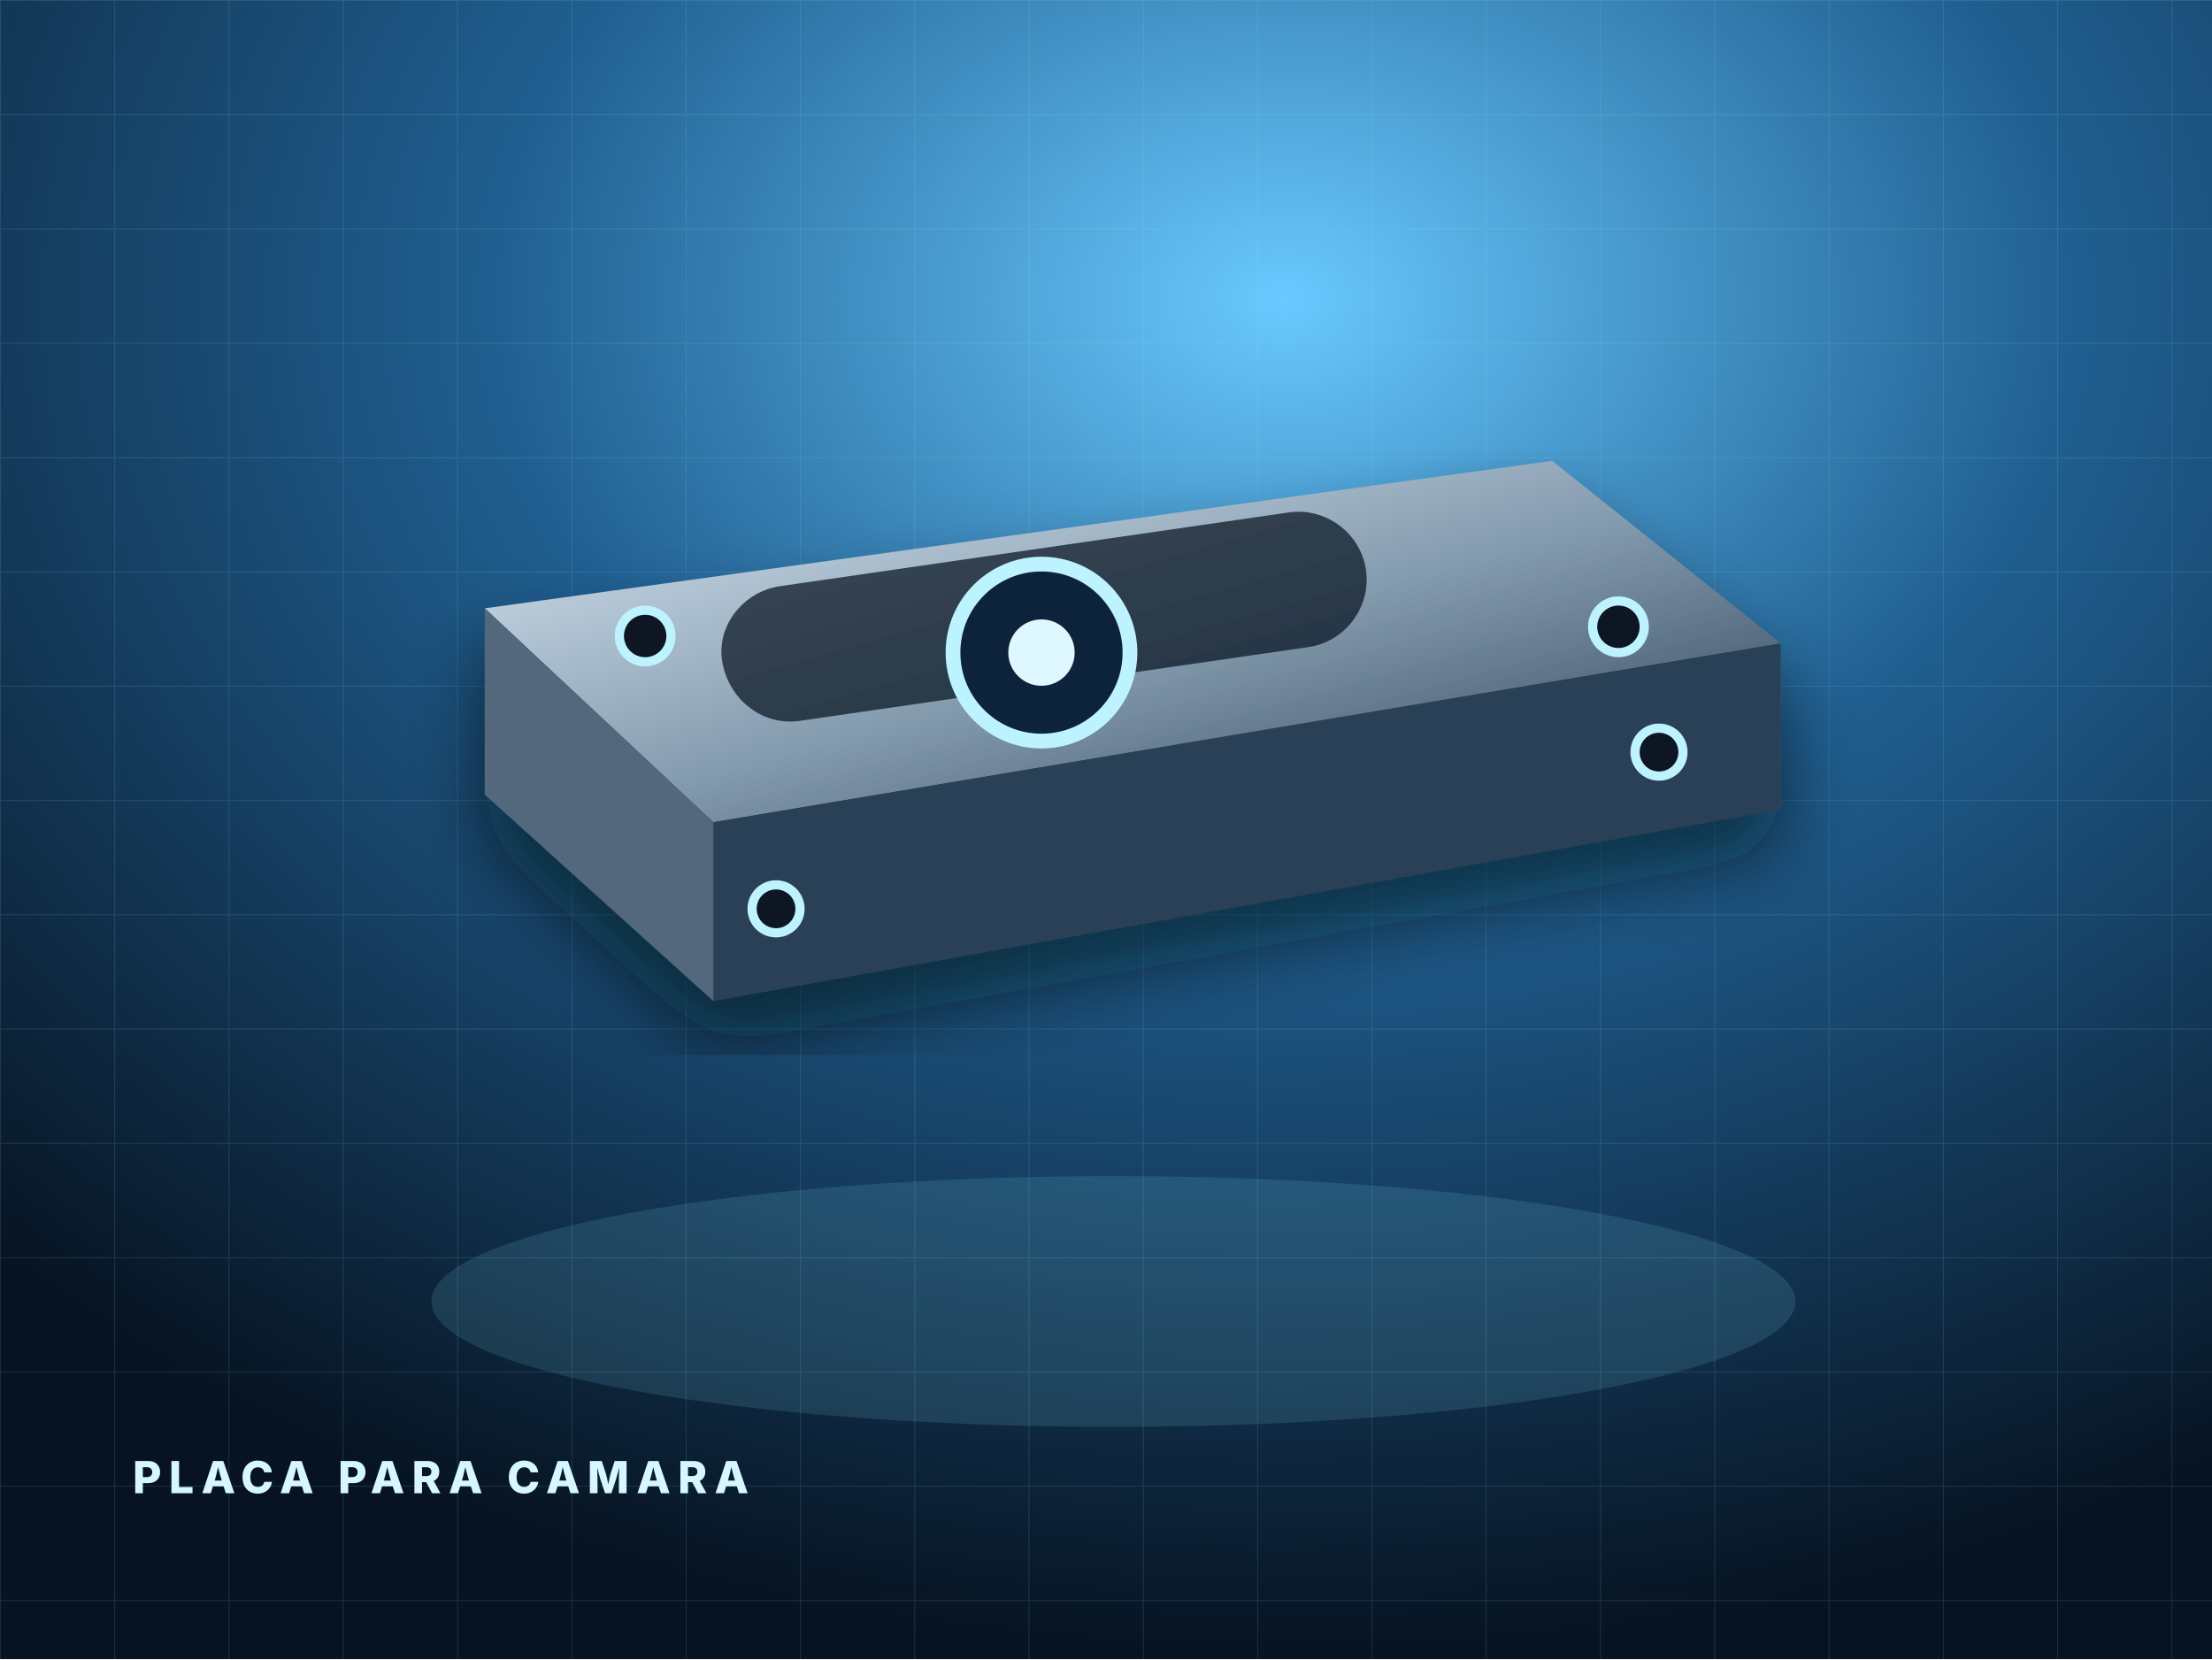
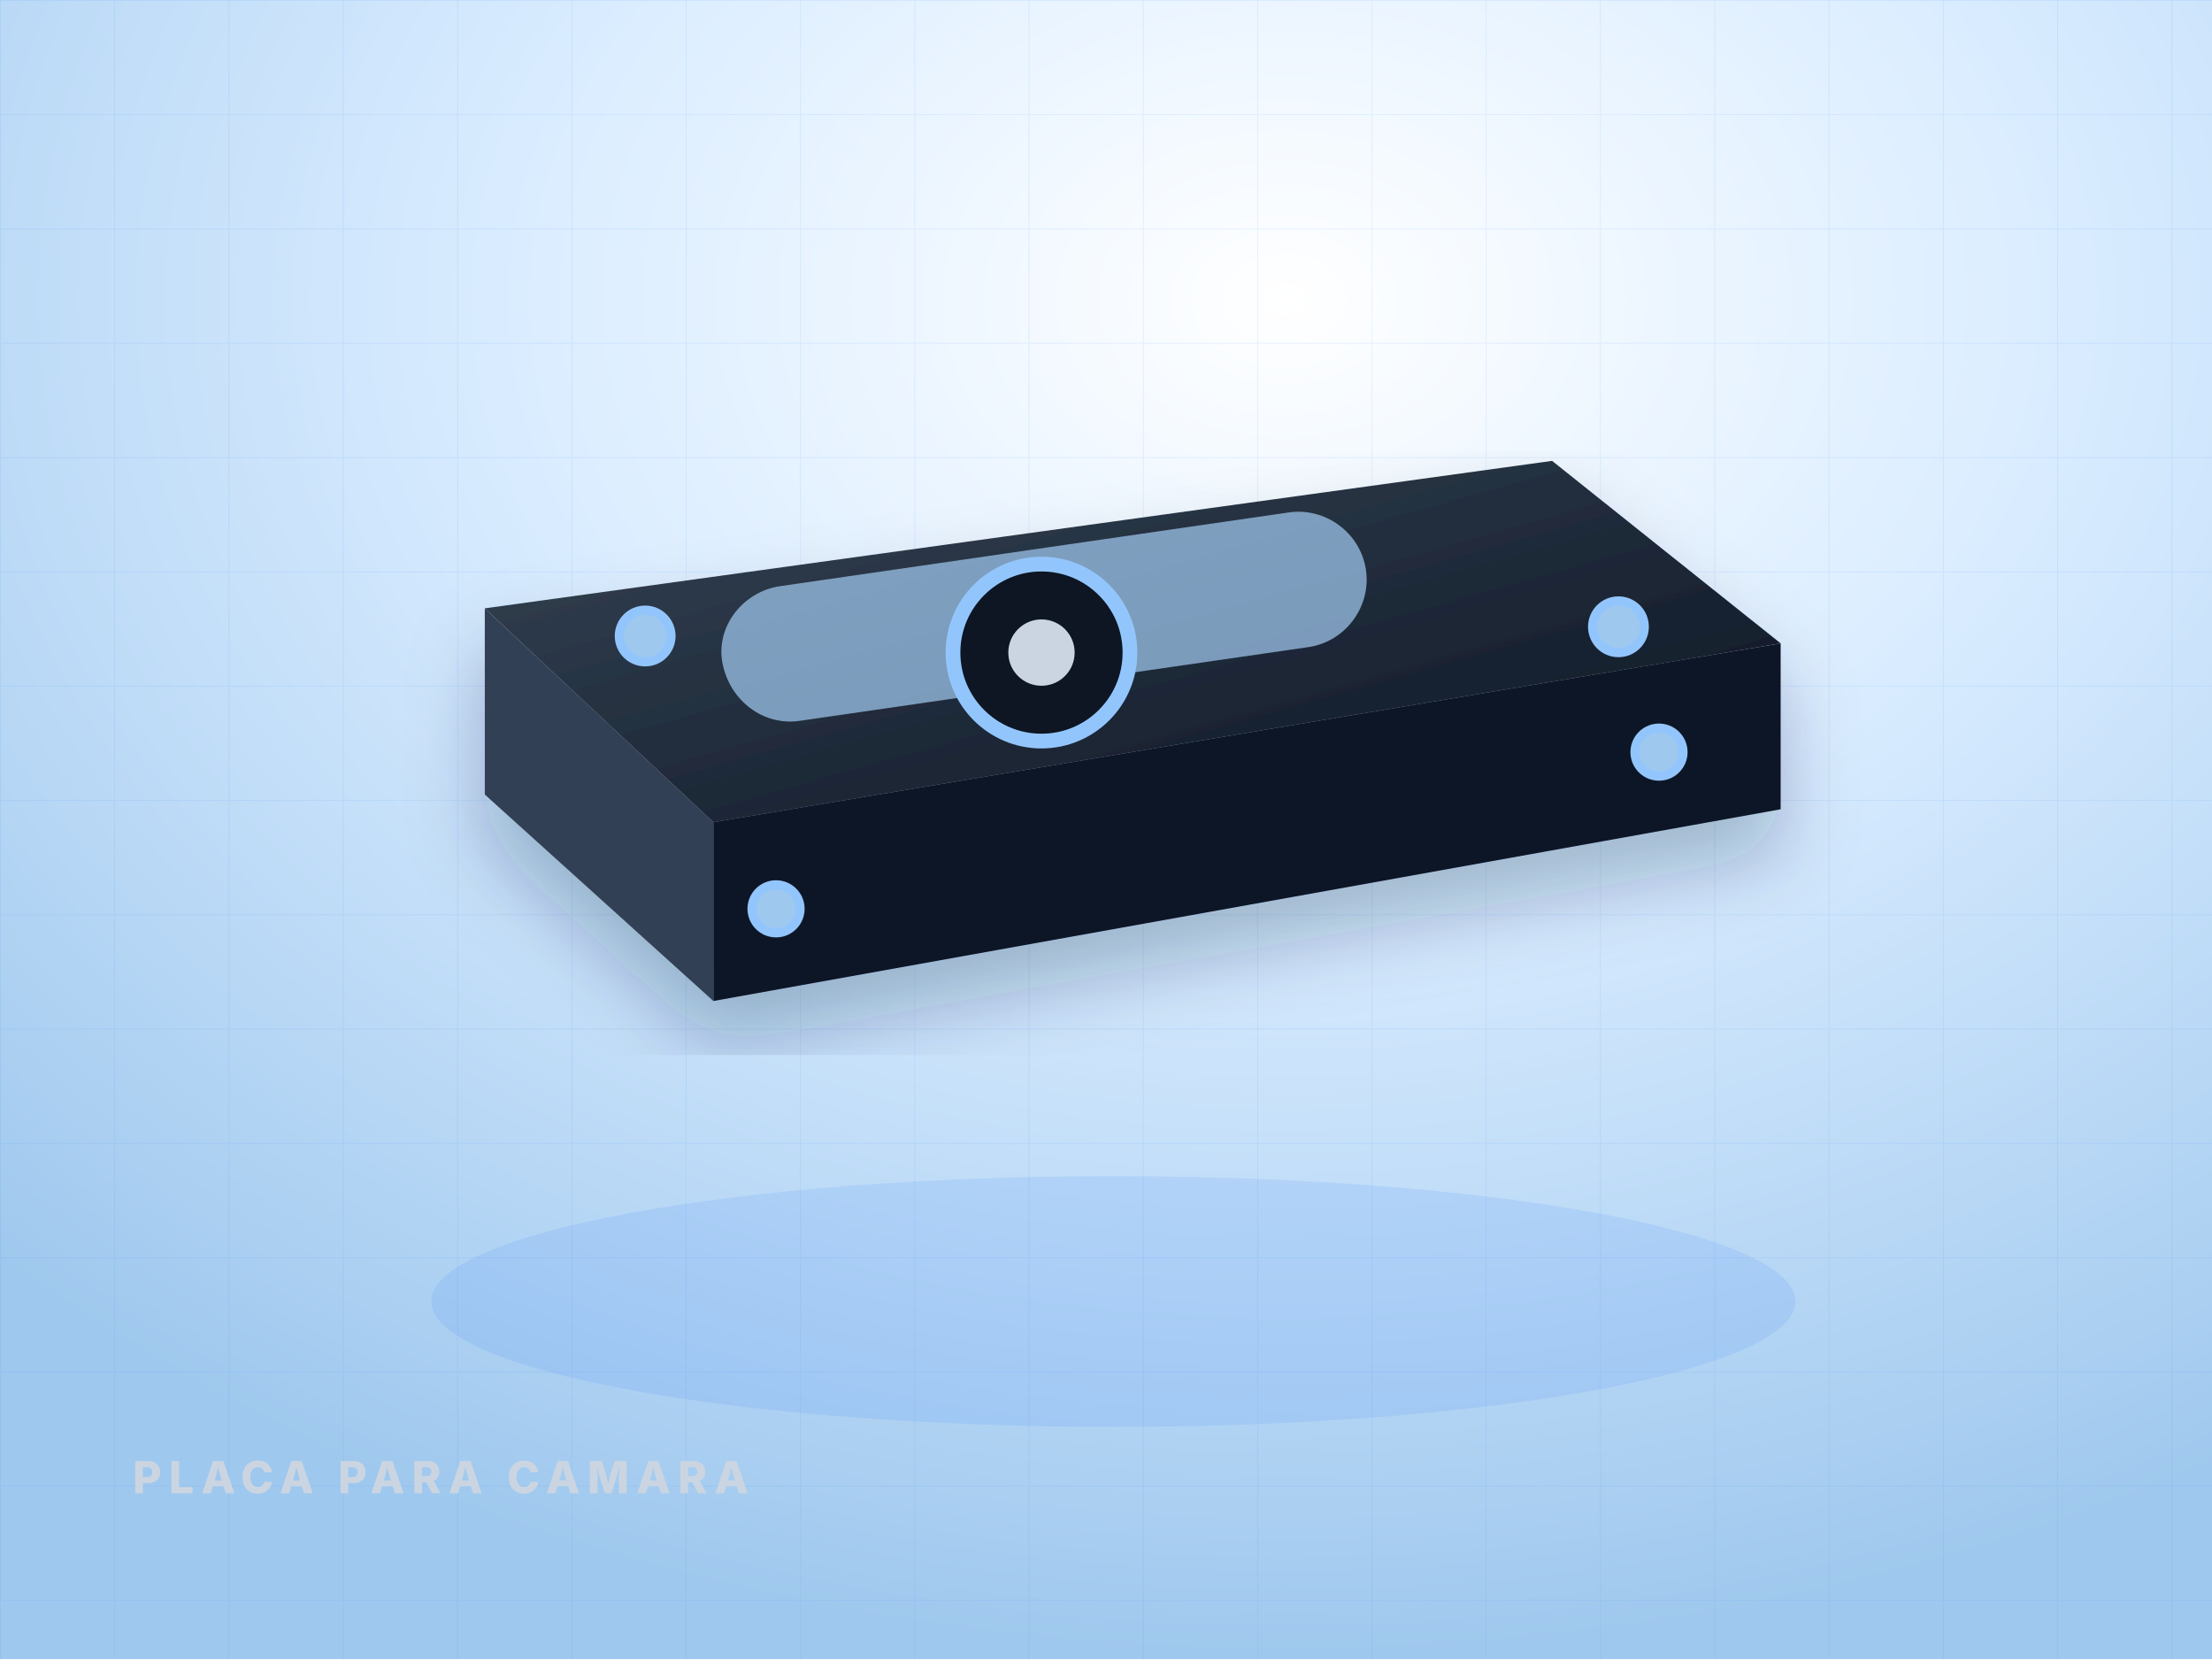
<svg xmlns="http://www.w3.org/2000/svg" viewBox="0 0 1200 900" role="img" aria-label="Placa para camara con ranura de ajuste y tornillo 1/4">
  <defs>
    <radialGradient id="bg" cx="58%" cy="18%" r="82%">
-       <stop offset="0" stop-color="#69c9ff" />
-       <stop offset=".43" stop-color="#205f91" />
-       <stop offset="1" stop-color="#071321" />
+       <stop offset="0" stop-color="#ffffff" />
+       <stop offset=".43" stop-color="#d9ecff" />
+       <stop offset="1" stop-color="#9fc8ee" />
    </radialGradient>
    <linearGradient id="plate" x1="0" y1="0" x2="1" y2="1">
-       <stop offset="0" stop-color="#dceaf5" />
-       <stop offset=".52" stop-color="#849bae" />
-       <stop offset="1" stop-color="#26394e" />
+       <stop offset="0" stop-color="#384556" />
+       <stop offset=".52" stop-color="#1f2b3a" />
+       <stop offset="1" stop-color="#0b1220" />
    </linearGradient>
    <filter id="shadow">
-       <feDropShadow dx="0" dy="24" stdDeviation="20" flood-color="#020817" flood-opacity=".6" />
+       <feDropShadow dx="0" dy="24" stdDeviation="20" flood-color="#0b2545" flood-opacity=".26" />
    </filter>
    <pattern id="grid" width="62" height="62" patternUnits="userSpaceOnUse">
-       <path d="M62 0H0v62" fill="none" stroke="#8be9ff" stroke-opacity=".13" />
+       <path d="M62 0H0v62" fill="none" stroke="#3b82f6" stroke-opacity=".10" />
    </pattern>
  </defs>
  <rect width="1200" height="900" fill="url(#bg)" />
  <rect width="1200" height="900" fill="url(#grid)" />
-   <ellipse cx="604" cy="706" rx="370" ry="68" fill="#8be9ff" opacity=".13" />
+   <ellipse cx="604" cy="706" rx="370" ry="68" fill="#3b82f6" opacity=".13" />
  <g filter="url(#shadow)">
    <path d="M263 330 842 250 966 349 387 446Z" fill="url(#plate)" />
-     <path d="M387 446 966 349v90l-579 104Z" fill="#2c4056" />
-     <path d="M263 330 387 446v97L263 431Z" fill="#52677c" />
-     <path d="M434 391c-20 3-38-11-42-31s11-39 31-42l276-40c20-3 39 11 42 31s-11 39-31 42Z" fill="#071321" opacity=".72" />
-     <circle cx="565" cy="354" r="48" fill="#10243a" stroke="#bdf3ff" stroke-width="8" />
-     <circle cx="565" cy="354" r="18" fill="#dff8ff" />
-     <g fill="#071321" stroke="#bdf3ff" stroke-width="5">
+     <path d="M387 446 966 349v90l-579 104Z" fill="#101827" />
+     <path d="M263 330 387 446v97L263 431Z" fill="#334155" />
+     <path d="M434 391c-20 3-38-11-42-31s11-39 31-42l276-40c20-3 39 11 42 31s-11 39-31 42Z" fill="#9fc8ee" opacity=".72" />
+     <circle cx="565" cy="354" r="48" fill="#071321" stroke="#93c5fd" stroke-width="8" />
+     <circle cx="565" cy="354" r="18" fill="#cbd5e1" />
+     <g fill="#9fc8ee" stroke="#93c5fd" stroke-width="5">
      <circle cx="350" cy="345" r="14" />
      <circle cx="878" cy="340" r="14" />
      <circle cx="421" cy="493" r="13" />
      <circle cx="900" cy="408" r="13" />
    </g>
  </g>
-   <text x="72" y="810" fill="#d6f7ff" font-family="Inter,Arial,sans-serif" font-size="24" font-weight="800" letter-spacing="4">PLACA PARA CAMARA</text>
+   <text x="72" y="810" fill="#cbd5e1" font-family="Inter,Arial,sans-serif" font-size="24" font-weight="800" letter-spacing="4">PLACA PARA CAMARA</text>
</svg>
